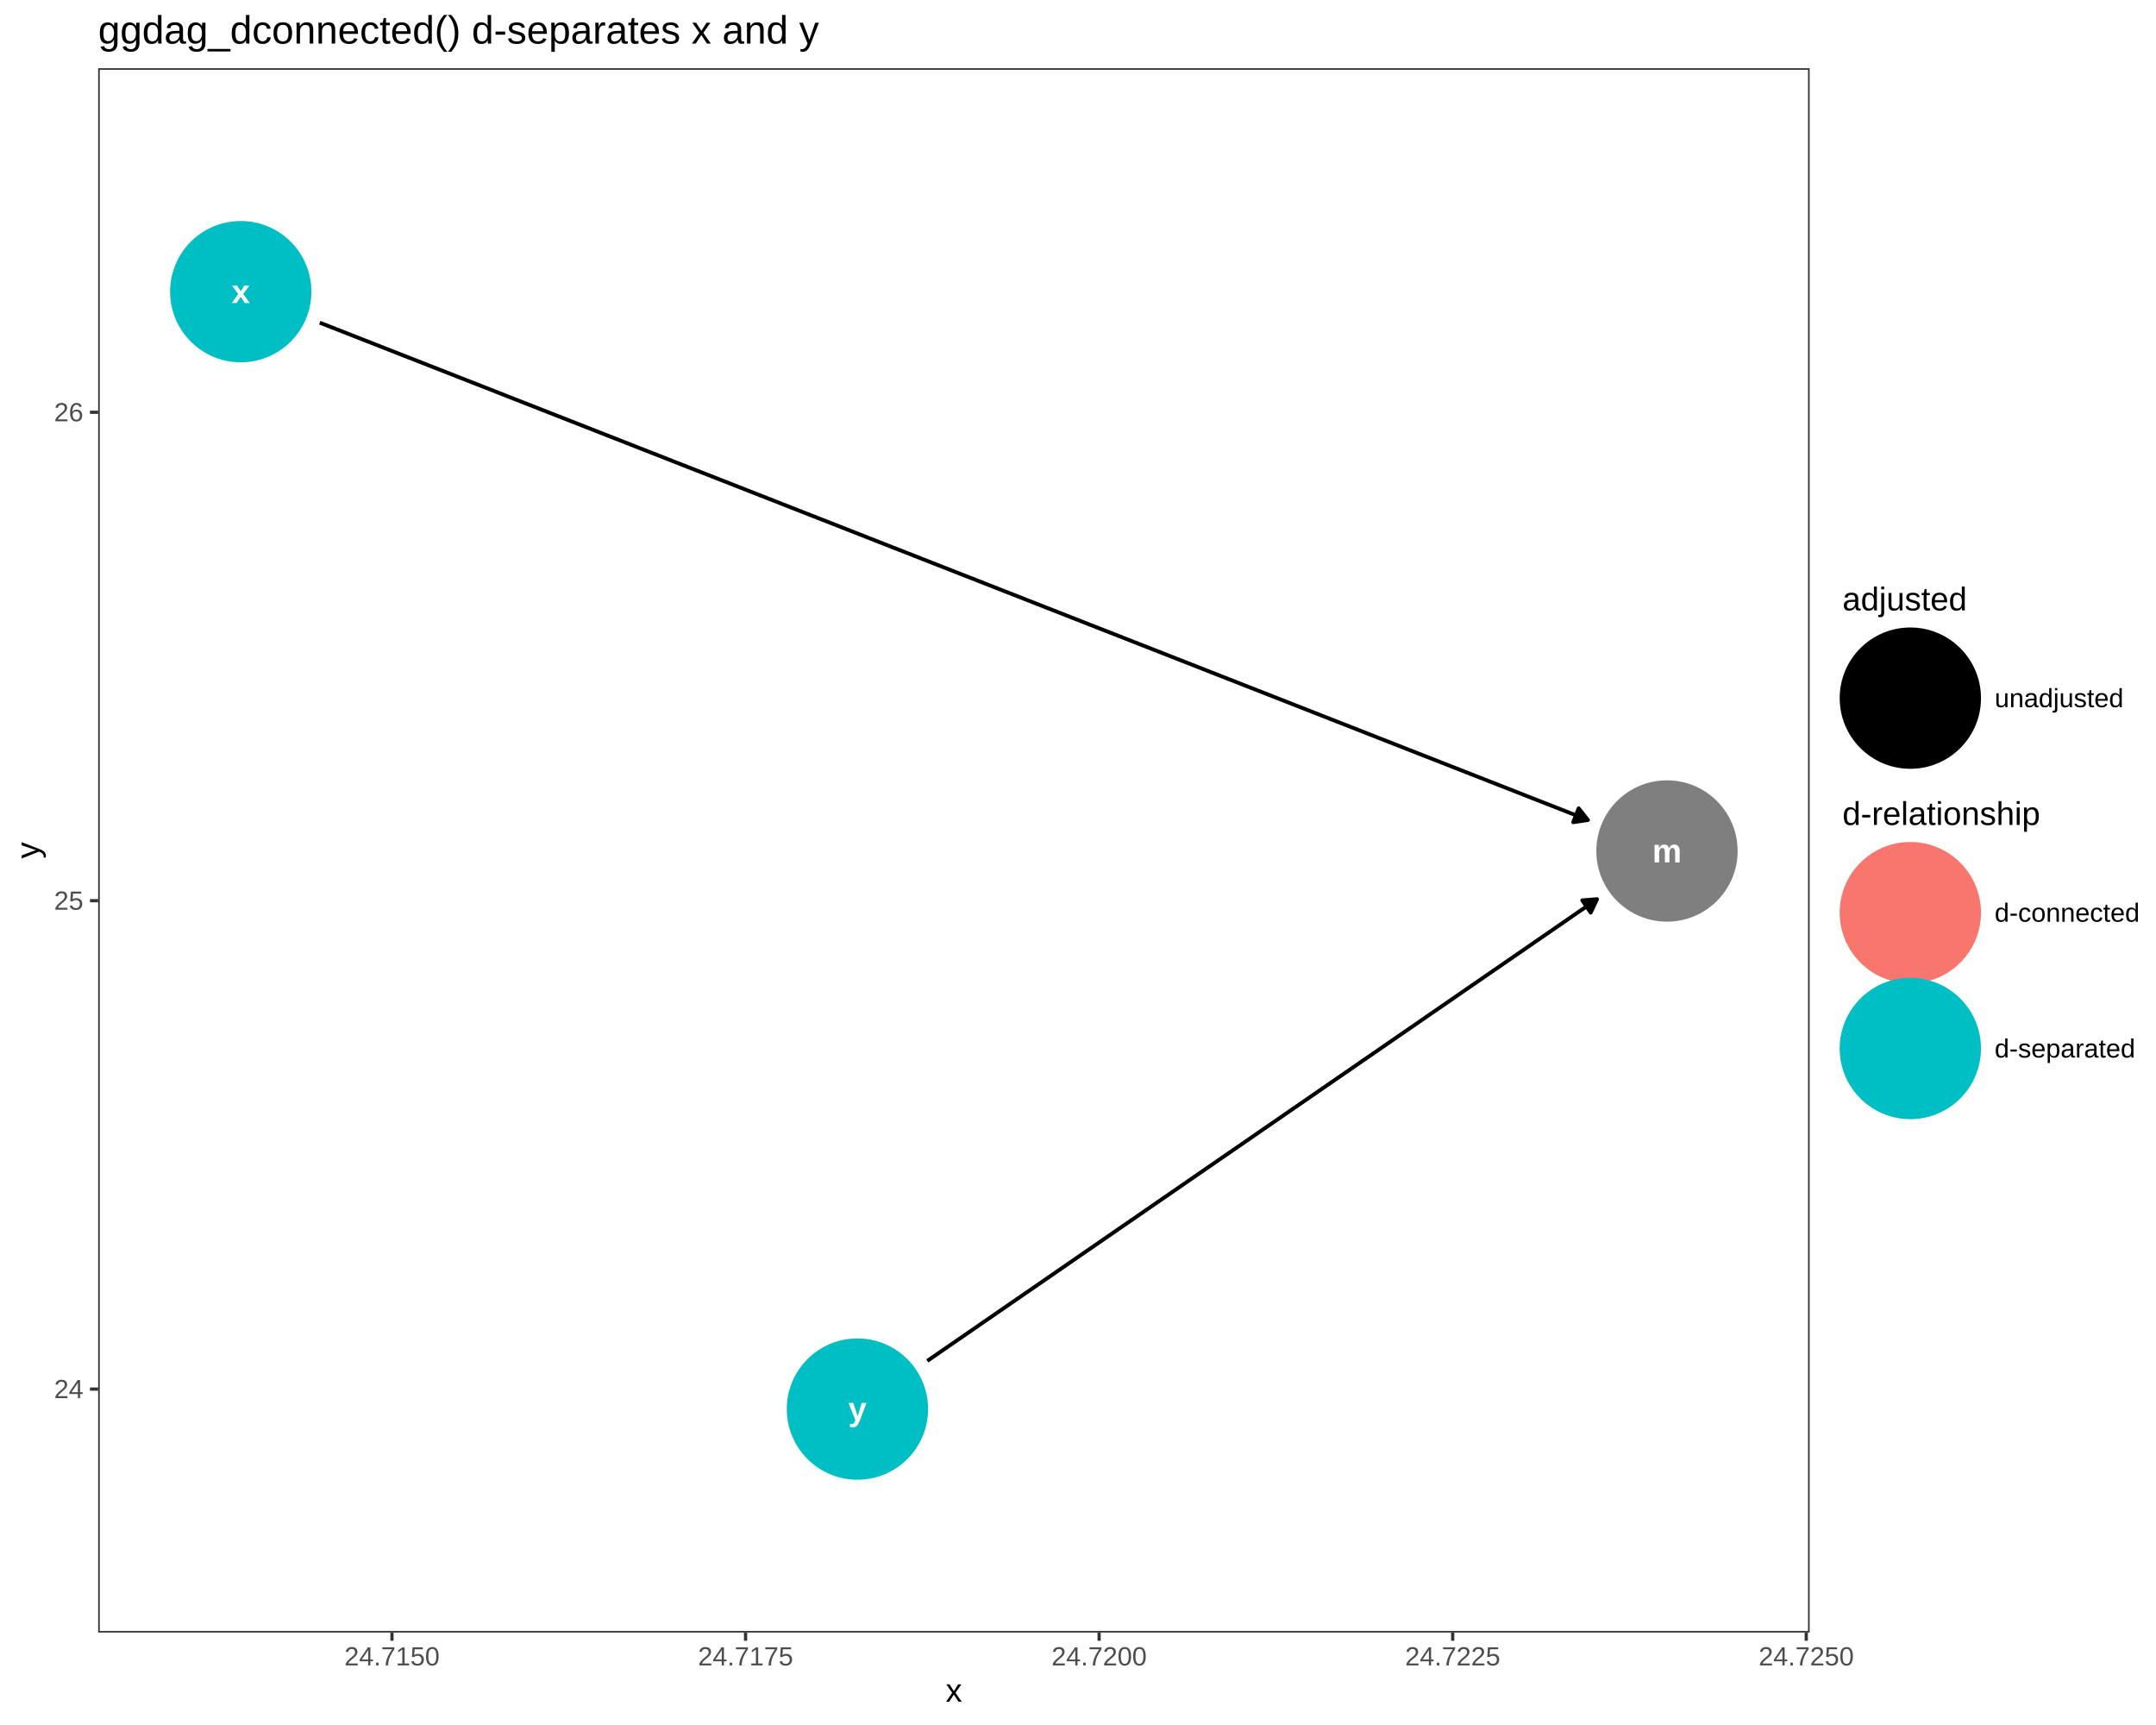
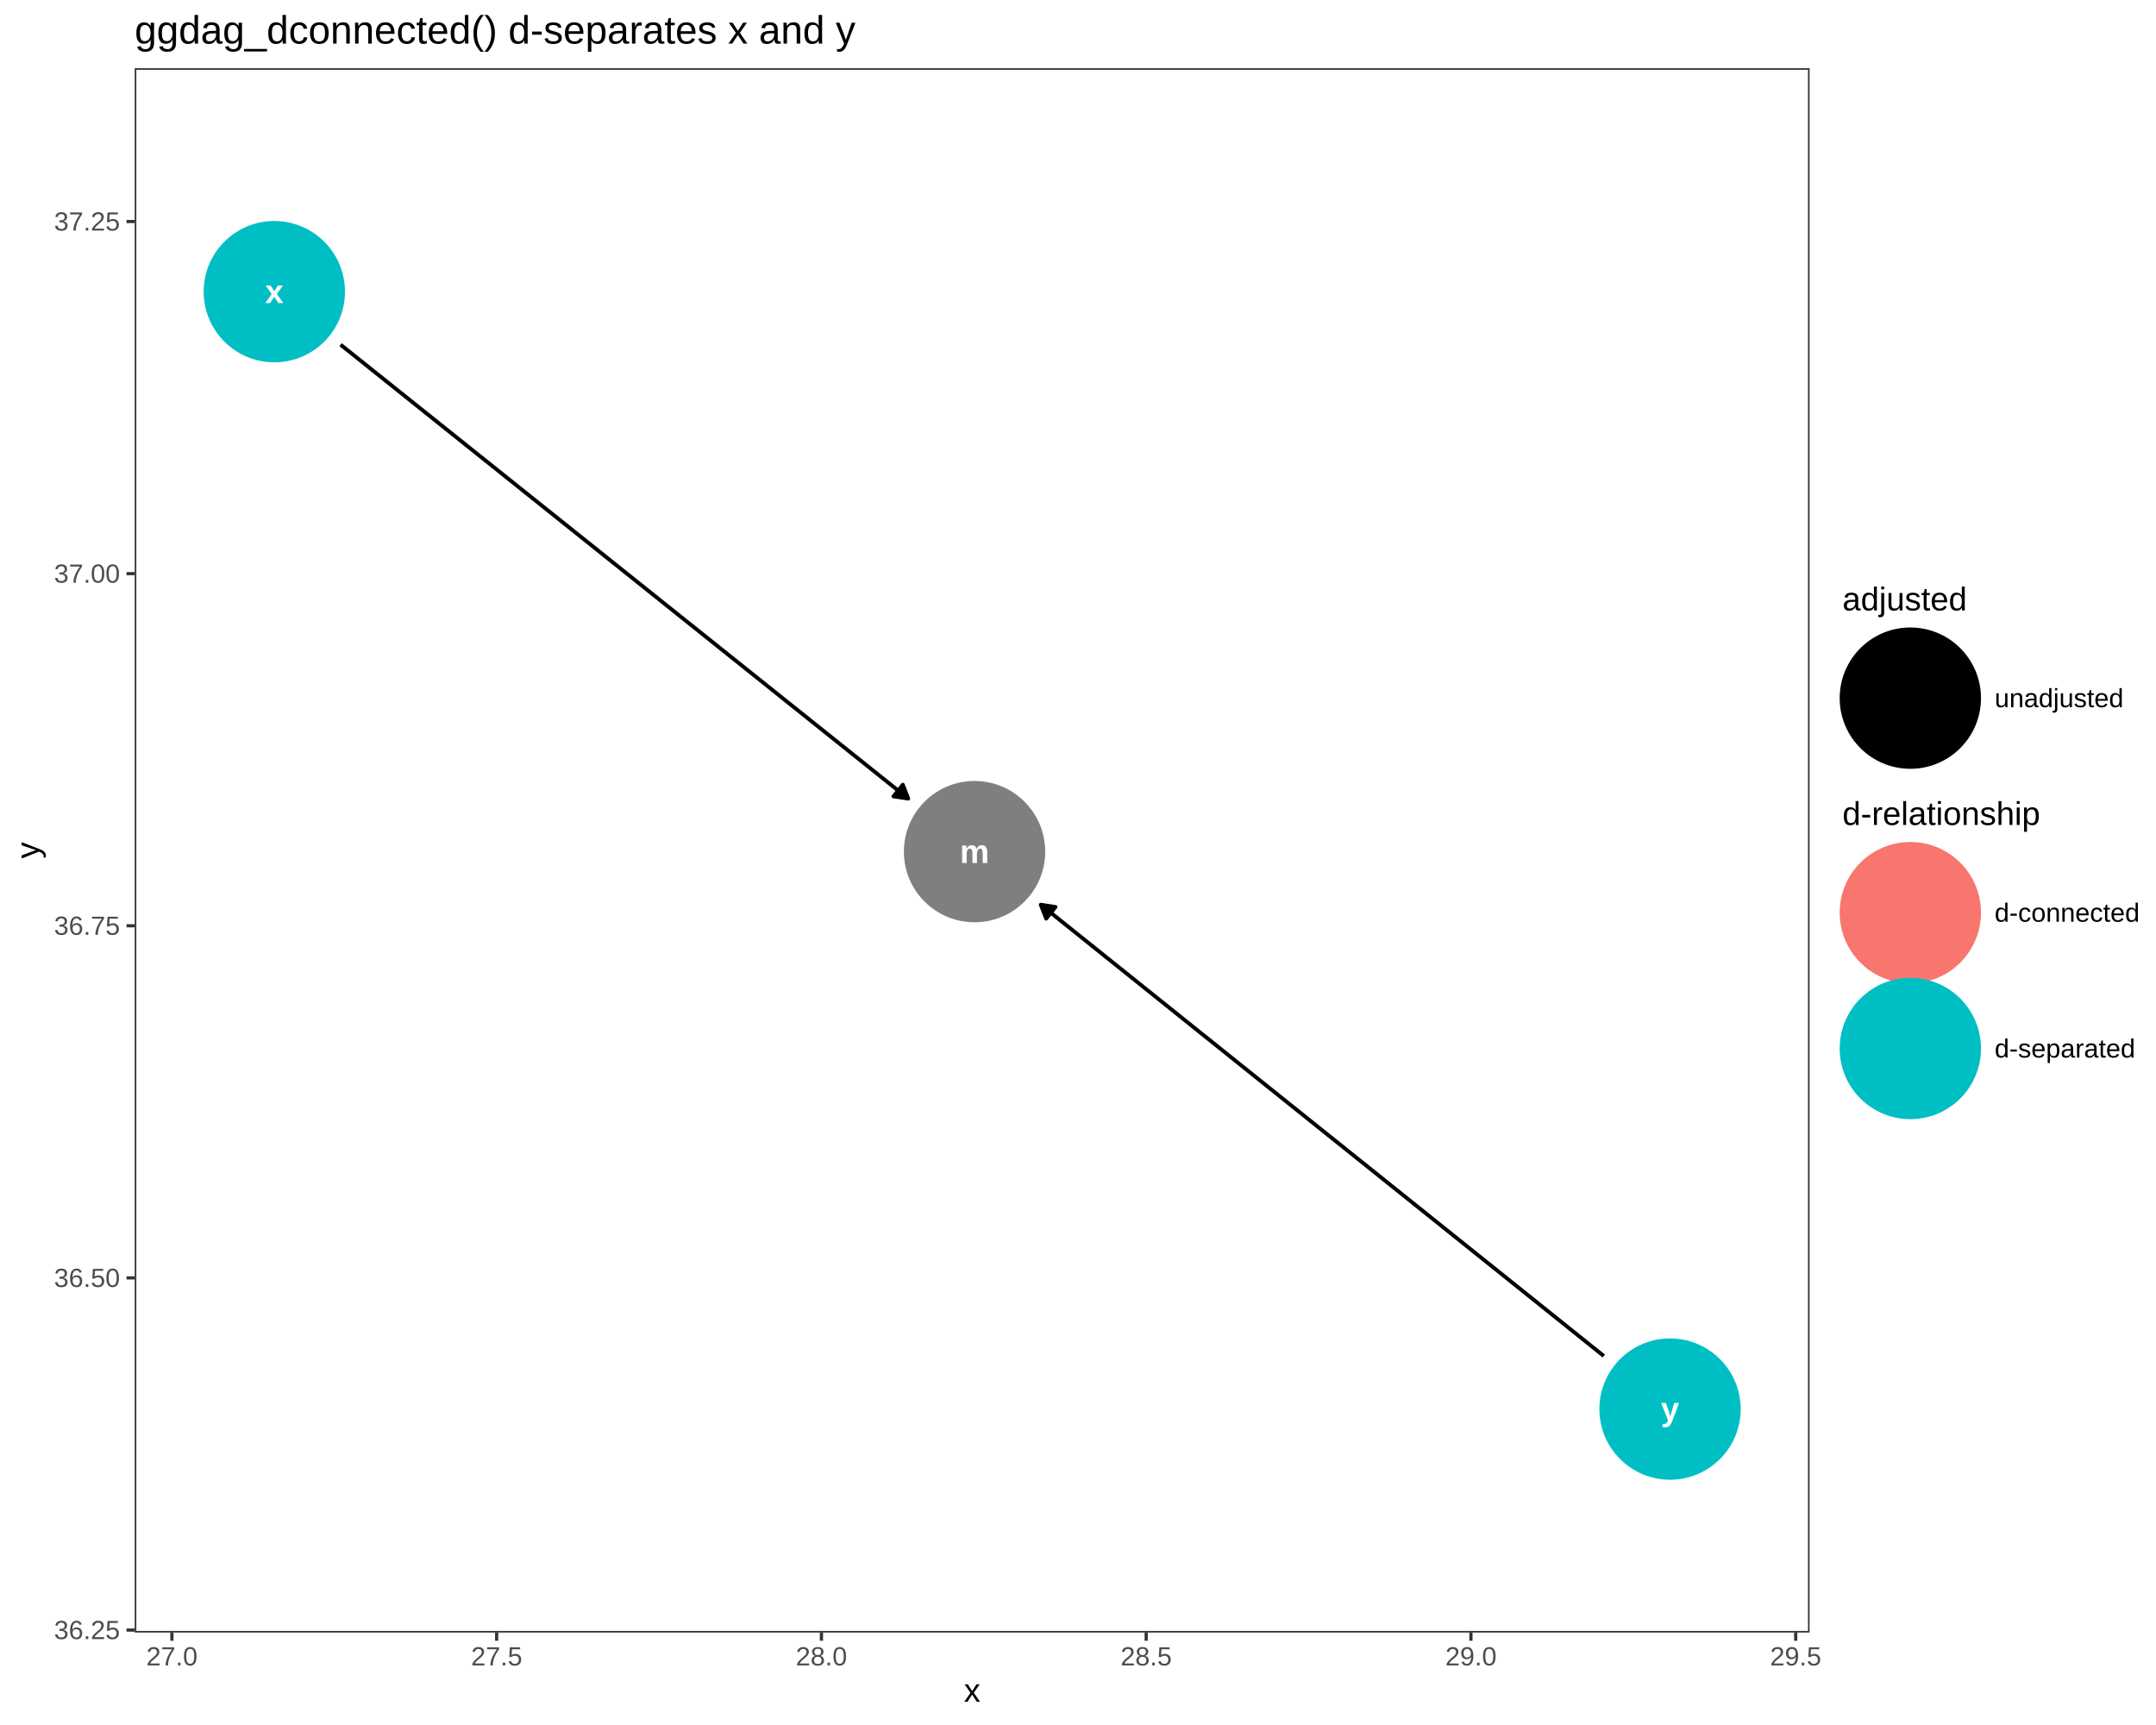
<svg xmlns="http://www.w3.org/2000/svg" viewBox="0 0 720.00 576.00">
  <defs>
    <style type="text/css">
    line, polyline, polygon, path, rect, circle {
      fill: none;
      stroke: #000000;
      stroke-linecap: round;
      stroke-linejoin: round;
      stroke-miterlimit: 10.00;
    }
  </style>
  </defs>
  <rect width="100%" height="100%" style="stroke: none; fill: #FFFFFF;" />
  <rect x="0.00" y="0.00" width="720.00" height="576.00" style="stroke-width: 1.07; stroke: #FFFFFF; fill: #FFFFFF;" />
  <defs>
-     <clipPath id="cpMzIuNzh8NjA0LjMyfDU0NS4xM3wyMi43Nw==">
-       <rect x="32.78" y="22.77" width="571.55" height="522.36" />
+     <clipPath id="cpNDQuOTl8NjA0LjMyfDU0NS4xM3wyMi43Nw==">
+       <rect x="44.99" y="22.77" width="559.33" height="522.36" />
    </clipPath>
  </defs>
-   <rect x="32.78" y="22.77" width="571.55" height="522.36" style="stroke-width: 1.07; stroke: none; fill: #FFFFFF;" clip-path="url(#cpMzIuNzh8NjA0LjMyfDU0NS4xM3wyMi43Nw==)" />
-   <polyline points="106.79,107.74 109.27,108.71 114.08,110.60 118.89,112.49 123.70,114.37 128.51,116.26 133.33,118.15 138.14,120.03 142.95,121.92 147.76,123.80 152.57,125.69 157.38,127.58 162.19,129.46 167.00,131.35 171.81,133.24 176.62,135.12 181.44,137.01 186.25,138.90 191.06,140.78 195.87,142.67 200.68,144.56 205.49,146.44 210.30,148.33 215.11,150.22 219.92,152.10 224.73,153.99 229.55,155.88 234.36,157.76 239.17,159.65 243.98,161.53 248.79,163.42 253.60,165.31 258.41,167.19 263.22,169.08 268.03,170.97 272.84,172.85 277.66,174.74 282.47,176.63 287.28,178.51 292.09,180.40 296.90,182.29 301.71,184.17 306.52,186.06 311.33,187.95 316.14,189.83 320.95,191.72 325.77,193.60 330.58,195.49 335.39,197.38 340.20,199.26 345.01,201.15 349.82,203.04 354.63,204.92 359.44,206.81 364.25,208.70 369.06,210.58 373.88,212.47 378.69,214.36 383.50,216.24 388.31,218.13 393.12,220.02 397.93,221.90 402.74,223.79 407.55,225.68 412.36,227.56 417.17,229.45 421.98,231.33 426.80,233.22 431.61,235.11 436.42,236.99 441.23,238.88 446.04,240.77 450.85,242.65 455.66,244.54 460.47,246.43 465.28,248.31 470.09,250.20 474.91,252.09 479.72,253.97 484.53,255.86 489.34,257.75 494.15,259.63 498.96,261.52 503.77,263.40 508.58,265.29 513.39,267.18 518.20,269.06 523.02,270.95 527.83,272.84 530.30,273.81 " style="stroke-width: 1.28; stroke-linecap: butt;" clip-path="url(#cpMzIuNzh8NjA0LjMyfDU0NS4xM3wyMi43Nw==)" />
-   <polygon points="525.38,274.55 530.30,273.81 527.20,269.91 " style="stroke-width: 1.28; stroke-linecap: butt; fill: #000000;" clip-path="url(#cpMzIuNzh8NjA0LjMyfDU0NS4xM3wyMi43Nw==)" />
-   <polyline points="309.68,454.42 310.91,453.57 313.65,451.68 316.38,449.80 319.11,447.92 321.84,446.04 324.57,444.16 327.30,442.27 330.03,440.39 332.76,438.51 335.49,436.63 338.22,434.74 340.95,432.86 343.69,430.98 346.42,429.10 349.15,427.21 351.88,425.33 354.61,423.45 357.34,421.57 360.07,419.68 362.80,417.80 365.53,415.92 368.26,414.04 370.99,412.16 373.72,410.27 376.46,408.39 379.19,406.51 381.92,404.63 384.65,402.74 387.38,400.86 390.11,398.98 392.84,397.10 395.57,395.21 398.30,393.33 401.03,391.45 403.76,389.57 406.50,387.68 409.23,385.80 411.96,383.92 414.69,382.04 417.42,380.16 420.15,378.27 422.88,376.39 425.61,374.51 428.34,372.63 431.07,370.74 433.80,368.86 436.53,366.98 439.27,365.10 442.00,363.21 444.73,361.33 447.46,359.45 450.19,357.57 452.92,355.69 455.65,353.80 458.38,351.92 461.11,350.04 463.84,348.16 466.57,346.27 469.31,344.39 472.04,342.51 474.77,340.63 477.50,338.74 480.23,336.86 482.96,334.98 485.69,333.10 488.42,331.21 491.15,329.33 493.88,327.45 496.61,325.57 499.34,323.69 502.08,321.80 504.81,319.92 507.54,318.04 510.27,316.16 513.00,314.27 515.73,312.39 518.46,310.51 521.19,308.63 523.92,306.74 526.65,304.86 529.38,302.98 532.12,301.10 533.35,300.24 " style="stroke-width: 1.28; stroke-linecap: butt;" clip-path="url(#cpMzIuNzh8NjA0LjMyfDU0NS4xM3wyMi43Nw==)" />
-   <polygon points="531.22,304.74 533.35,300.24 528.39,300.64 " style="stroke-width: 1.28; stroke-linecap: butt; fill: #000000;" clip-path="url(#cpMzIuNzh8NjA0LjMyfDU0NS4xM3wyMi43Nw==)" />
-   <circle cx="80.40" cy="97.39" r="17.43pt" style="stroke-width: 0.71; stroke: #00BFC4; fill: #00BFC4;" clip-path="url(#cpMzIuNzh8NjA0LjMyfDU0NS4xM3wyMi43Nw==)" />
-   <circle cx="286.34" cy="470.51" r="17.43pt" style="stroke-width: 0.71; stroke: #00BFC4; fill: #00BFC4;" clip-path="url(#cpMzIuNzh8NjA0LjMyfDU0NS4xM3wyMi43Nw==)" />
-   <circle cx="556.69" cy="284.16" r="17.43pt" style="stroke-width: 0.71; stroke: #7F7F7F; fill: #7F7F7F;" clip-path="url(#cpMzIuNzh8NjA0LjMyfDU0NS4xM3wyMi43Nw==)" />
-   <g clip-path="url(#cpMzIuNzh8NjA0LjMyfDU0NS4xM3wyMi43Nw==)">
-     <text x="77.33" y="101.19" style="font-size: 11.04px; font-weight: bold; fill: #FFFFFF; font-family: Liberation Sans;" textLength="6.14px" lengthAdjust="spacingAndGlyphs">x</text>
+   <rect x="44.99" y="22.77" width="559.33" height="522.36" style="stroke-width: 1.07; stroke: none; fill: #FFFFFF;" clip-path="url(#cpNDQuOTl8NjA0LjMyfDU0NS4xM3wyMi43Nw==)" />
+   <polyline points="113.74,115.10 115.23,116.28 117.59,118.17 119.95,120.06 122.31,121.95 124.67,123.84 127.04,125.72 129.40,127.61 131.76,129.50 134.12,131.39 136.48,133.28 138.85,135.17 141.21,137.06 143.57,138.94 145.93,140.83 148.29,142.72 150.66,144.61 153.02,146.50 155.38,148.39 157.74,150.28 160.10,152.16 162.47,154.05 164.83,155.94 167.19,157.83 169.55,159.72 171.92,161.61 174.28,163.50 176.64,165.39 179.00,167.27 181.36,169.16 183.73,171.05 186.09,172.94 188.45,174.83 190.81,176.72 193.17,178.61 195.54,180.49 197.90,182.38 200.26,184.27 202.62,186.16 204.98,188.05 207.35,189.94 209.71,191.83 212.07,193.71 214.43,195.60 216.79,197.49 219.16,199.38 221.52,201.27 223.88,203.16 226.24,205.05 228.60,206.94 230.97,208.82 233.33,210.71 235.69,212.60 238.05,214.49 240.41,216.38 242.78,218.27 245.14,220.16 247.50,222.04 249.86,223.93 252.23,225.82 254.59,227.71 256.95,229.60 259.31,231.49 261.67,233.38 264.04,235.27 266.40,237.15 268.76,239.04 271.12,240.93 273.48,242.82 275.85,244.71 278.21,246.60 280.57,248.49 282.93,250.37 285.29,252.26 287.66,254.15 290.02,256.04 292.38,257.93 294.74,259.82 297.10,261.71 299.47,263.59 301.83,265.48 303.31,266.67 " style="stroke-width: 1.28; stroke-linecap: butt;" clip-path="url(#cpNDQuOTl8NjA0LjMyfDU0NS4xM3wyMi43Nw==)" />
+   <polygon points="298.38,265.92 303.31,266.67 301.50,262.03 " style="stroke-width: 1.28; stroke-linecap: butt; fill: #000000;" clip-path="url(#cpNDQuOTl8NjA0LjMyfDU0NS4xM3wyMi43Nw==)" />
+   <polyline points="535.59,452.78 534.25,451.71 531.90,449.83 529.56,447.95 527.21,446.07 524.87,444.19 522.52,442.31 520.17,440.42 517.83,438.54 515.48,436.66 513.14,434.78 510.79,432.90 508.44,431.02 506.10,429.14 503.75,427.26 501.41,425.38 499.06,423.50 496.71,421.62 494.37,419.74 492.02,417.86 489.67,415.98 487.33,414.10 484.98,412.22 482.64,410.34 480.29,408.46 477.94,406.58 475.60,404.70 473.25,402.82 470.91,400.94 468.56,399.06 466.21,397.18 463.87,395.30 461.52,393.42 459.18,391.54 456.83,389.66 454.48,387.78 452.14,385.90 449.79,384.02 447.45,382.14 445.10,380.26 442.75,378.38 440.41,376.50 438.06,374.62 435.71,372.74 433.37,370.86 431.02,368.98 428.68,367.10 426.33,365.22 423.98,363.34 421.64,361.46 419.29,359.58 416.95,357.70 414.60,355.82 412.25,353.94 409.91,352.06 407.56,350.18 405.22,348.30 402.87,346.42 400.52,344.54 398.18,342.66 395.83,340.78 393.49,338.90 391.14,337.01 388.79,335.13 386.45,333.25 384.10,331.37 381.75,329.49 379.41,327.61 377.06,325.73 374.72,323.85 372.37,321.97 370.02,320.09 367.68,318.21 365.33,316.33 362.99,314.45 360.64,312.57 358.29,310.69 355.95,308.81 353.60,306.93 351.26,305.05 348.91,303.17 347.57,302.10 " style="stroke-width: 1.28; stroke-linecap: butt;" clip-path="url(#cpNDQuOTl8NjA0LjMyfDU0NS4xM3wyMi43Nw==)" />
+   <polygon points="352.49,302.85 347.57,302.10 349.38,306.74 " style="stroke-width: 1.28; stroke-linecap: butt; fill: #000000;" clip-path="url(#cpNDQuOTl8NjA0LjMyfDU0NS4xM3wyMi43Nw==)" />
+   <circle cx="91.61" cy="97.39" r="17.43pt" style="stroke-width: 0.71; stroke: #00BFC4; fill: #00BFC4;" clip-path="url(#cpNDQuOTl8NjA0LjMyfDU0NS4xM3wyMi43Nw==)" />
+   <circle cx="557.71" cy="470.51" r="17.43pt" style="stroke-width: 0.71; stroke: #00BFC4; fill: #00BFC4;" clip-path="url(#cpNDQuOTl8NjA0LjMyfDU0NS4xM3wyMi43Nw==)" />
+   <circle cx="325.45" cy="284.37" r="17.43pt" style="stroke-width: 0.71; stroke: #7F7F7F; fill: #7F7F7F;" clip-path="url(#cpNDQuOTl8NjA0LjMyfDU0NS4xM3wyMi43Nw==)" />
+   <g clip-path="url(#cpNDQuOTl8NjA0LjMyfDU0NS4xM3wyMi43Nw==)">
+     <text x="88.53" y="101.19" style="font-size: 11.04px; font-weight: bold; fill: #FFFFFF; font-family: Liberation Sans;" textLength="6.14px" lengthAdjust="spacingAndGlyphs">x</text>
  </g>
-   <g clip-path="url(#cpMzIuNzh8NjA0LjMyfDU0NS4xM3wyMi43Nw==)">
-     <text x="283.27" y="474.30" style="font-size: 11.04px; font-weight: bold; fill: #FFFFFF; font-family: Liberation Sans;" textLength="6.14px" lengthAdjust="spacingAndGlyphs">y</text>
+   <g clip-path="url(#cpNDQuOTl8NjA0LjMyfDU0NS4xM3wyMi43Nw==)">
+     <text x="554.64" y="474.30" style="font-size: 11.04px; font-weight: bold; fill: #FFFFFF; font-family: Liberation Sans;" textLength="6.14px" lengthAdjust="spacingAndGlyphs">y</text>
  </g>
-   <g clip-path="url(#cpMzIuNzh8NjA0LjMyfDU0NS4xM3wyMi43Nw==)">
-     <text x="551.79" y="287.95" style="font-size: 11.04px; font-weight: bold; fill: #FFFFFF; font-family: Liberation Sans;" textLength="9.81px" lengthAdjust="spacingAndGlyphs">m</text>
+   <g clip-path="url(#cpNDQuOTl8NjA0LjMyfDU0NS4xM3wyMi43Nw==)">
+     <text x="320.54" y="288.17" style="font-size: 11.04px; font-weight: bold; fill: #FFFFFF; font-family: Liberation Sans;" textLength="9.81px" lengthAdjust="spacingAndGlyphs">m</text>
  </g>
-   <rect x="32.78" y="22.77" width="571.55" height="522.36" style="stroke-width: 1.07; stroke: #333333;" clip-path="url(#cpMzIuNzh8NjA0LjMyfDU0NS4xM3wyMi43Nw==)" />
+   <rect x="44.99" y="22.77" width="559.33" height="522.36" style="stroke-width: 1.07; stroke: #333333;" clip-path="url(#cpNDQuOTl8NjA0LjMyfDU0NS4xM3wyMi43Nw==)" />
  <defs>
    <clipPath id="cpMC4wMHw3MjAuMDB8NTc2LjAwfDAuMDA=">
      <rect x="0.00" y="0.00" width="720.00" height="576.00" />
    </clipPath>
  </defs>
  <g clip-path="url(#cpMC4wMHw3MjAuMDB8NTc2LjAwfDAuMDA=)">
-     <text x="18.06" y="466.86" style="font-size: 8.80px; fill: #4D4D4D; font-family: Liberation Sans;" textLength="9.78px" lengthAdjust="spacingAndGlyphs">24</text>
+     <text x="18.06" y="547.32" style="font-size: 8.80px; fill: #4D4D4D; font-family: Liberation Sans;" textLength="22.00px" lengthAdjust="spacingAndGlyphs">36.25</text>
  </g>
  <g clip-path="url(#cpMC4wMHw3MjAuMDB8NTc2LjAwfDAuMDA=)">
-     <text x="18.06" y="303.77" style="font-size: 8.80px; fill: #4D4D4D; font-family: Liberation Sans;" textLength="9.78px" lengthAdjust="spacingAndGlyphs">25</text>
+     <text x="18.06" y="429.74" style="font-size: 8.80px; fill: #4D4D4D; font-family: Liberation Sans;" textLength="22.00px" lengthAdjust="spacingAndGlyphs">36.50</text>
  </g>
  <g clip-path="url(#cpMC4wMHw3MjAuMDB8NTc2LjAwfDAuMDA=)">
-     <text x="18.06" y="140.68" style="font-size: 8.80px; fill: #4D4D4D; font-family: Liberation Sans;" textLength="9.78px" lengthAdjust="spacingAndGlyphs">26</text>
-   </g>
-   <polyline points="30.04,463.84 32.78,463.84 " style="stroke-width: 1.07; stroke: #333333; stroke-linecap: butt;" clip-path="url(#cpMC4wMHw3MjAuMDB8NTc2LjAwfDAuMDA=)" />
-   <polyline points="30.04,300.75 32.78,300.75 " style="stroke-width: 1.07; stroke: #333333; stroke-linecap: butt;" clip-path="url(#cpMC4wMHw3MjAuMDB8NTc2LjAwfDAuMDA=)" />
-   <polyline points="30.04,137.66 32.78,137.66 " style="stroke-width: 1.07; stroke: #333333; stroke-linecap: butt;" clip-path="url(#cpMC4wMHw3MjAuMDB8NTc2LjAwfDAuMDA=)" />
-   <polyline points="130.90,547.87 130.90,545.13 " style="stroke-width: 1.07; stroke: #333333; stroke-linecap: butt;" clip-path="url(#cpMC4wMHw3MjAuMDB8NTc2LjAwfDAuMDA=)" />
-   <polyline points="248.98,547.87 248.98,545.13 " style="stroke-width: 1.07; stroke: #333333; stroke-linecap: butt;" clip-path="url(#cpMC4wMHw3MjAuMDB8NTc2LjAwfDAuMDA=)" />
-   <polyline points="367.05,547.87 367.05,545.13 " style="stroke-width: 1.07; stroke: #333333; stroke-linecap: butt;" clip-path="url(#cpMC4wMHw3MjAuMDB8NTc2LjAwfDAuMDA=)" />
-   <polyline points="485.13,547.87 485.13,545.13 " style="stroke-width: 1.07; stroke: #333333; stroke-linecap: butt;" clip-path="url(#cpMC4wMHw3MjAuMDB8NTc2LjAwfDAuMDA=)" />
-   <polyline points="603.20,547.87 603.20,545.13 " style="stroke-width: 1.07; stroke: #333333; stroke-linecap: butt;" clip-path="url(#cpMC4wMHw3MjAuMDB8NTc2LjAwfDAuMDA=)" />
-   <g clip-path="url(#cpMC4wMHw3MjAuMDB8NTc2LjAwfDAuMDA=)">
-     <text x="115.01" y="556.11" style="font-size: 8.80px; fill: #4D4D4D; font-family: Liberation Sans;" textLength="31.78px" lengthAdjust="spacingAndGlyphs">24.7150</text>
+     <text x="18.06" y="312.15" style="font-size: 8.80px; fill: #4D4D4D; font-family: Liberation Sans;" textLength="22.00px" lengthAdjust="spacingAndGlyphs">36.75</text>
  </g>
  <g clip-path="url(#cpMC4wMHw3MjAuMDB8NTc2LjAwfDAuMDA=)">
-     <text x="233.09" y="556.11" style="font-size: 8.80px; fill: #4D4D4D; font-family: Liberation Sans;" textLength="31.78px" lengthAdjust="spacingAndGlyphs">24.7175</text>
+     <text x="18.06" y="194.57" style="font-size: 8.80px; fill: #4D4D4D; font-family: Liberation Sans;" textLength="22.00px" lengthAdjust="spacingAndGlyphs">37.00</text>
  </g>
  <g clip-path="url(#cpMC4wMHw3MjAuMDB8NTc2LjAwfDAuMDA=)">
-     <text x="351.16" y="556.11" style="font-size: 8.80px; fill: #4D4D4D; font-family: Liberation Sans;" textLength="31.78px" lengthAdjust="spacingAndGlyphs">24.7200</text>
+     <text x="18.06" y="76.99" style="font-size: 8.80px; fill: #4D4D4D; font-family: Liberation Sans;" textLength="22.00px" lengthAdjust="spacingAndGlyphs">37.25</text>
+   </g>
+   <polyline points="42.25,544.30 44.99,544.30 " style="stroke-width: 1.07; stroke: #333333; stroke-linecap: butt;" clip-path="url(#cpMC4wMHw3MjAuMDB8NTc2LjAwfDAuMDA=)" />
+   <polyline points="42.25,426.71 44.99,426.71 " style="stroke-width: 1.07; stroke: #333333; stroke-linecap: butt;" clip-path="url(#cpMC4wMHw3MjAuMDB8NTc2LjAwfDAuMDA=)" />
+   <polyline points="42.25,309.13 44.99,309.13 " style="stroke-width: 1.07; stroke: #333333; stroke-linecap: butt;" clip-path="url(#cpMC4wMHw3MjAuMDB8NTc2LjAwfDAuMDA=)" />
+   <polyline points="42.25,191.55 44.99,191.55 " style="stroke-width: 1.07; stroke: #333333; stroke-linecap: butt;" clip-path="url(#cpMC4wMHw3MjAuMDB8NTc2LjAwfDAuMDA=)" />
+   <polyline points="42.25,73.97 44.99,73.97 " style="stroke-width: 1.07; stroke: #333333; stroke-linecap: butt;" clip-path="url(#cpMC4wMHw3MjAuMDB8NTc2LjAwfDAuMDA=)" />
+   <polyline points="57.41,547.87 57.41,545.13 " style="stroke-width: 1.07; stroke: #333333; stroke-linecap: butt;" clip-path="url(#cpMC4wMHw3MjAuMDB8NTc2LjAwfDAuMDA=)" />
+   <polyline points="165.86,547.87 165.86,545.13 " style="stroke-width: 1.07; stroke: #333333; stroke-linecap: butt;" clip-path="url(#cpMC4wMHw3MjAuMDB8NTc2LjAwfDAuMDA=)" />
+   <polyline points="274.32,547.87 274.32,545.13 " style="stroke-width: 1.07; stroke: #333333; stroke-linecap: butt;" clip-path="url(#cpMC4wMHw3MjAuMDB8NTc2LjAwfDAuMDA=)" />
+   <polyline points="382.77,547.87 382.77,545.13 " style="stroke-width: 1.07; stroke: #333333; stroke-linecap: butt;" clip-path="url(#cpMC4wMHw3MjAuMDB8NTc2LjAwfDAuMDA=)" />
+   <polyline points="491.22,547.87 491.22,545.13 " style="stroke-width: 1.07; stroke: #333333; stroke-linecap: butt;" clip-path="url(#cpMC4wMHw3MjAuMDB8NTc2LjAwfDAuMDA=)" />
+   <polyline points="599.68,547.87 599.68,545.13 " style="stroke-width: 1.07; stroke: #333333; stroke-linecap: butt;" clip-path="url(#cpMC4wMHw3MjAuMDB8NTc2LjAwfDAuMDA=)" />
+   <g clip-path="url(#cpMC4wMHw3MjAuMDB8NTc2LjAwfDAuMDA=)">
+     <text x="48.85" y="556.11" style="font-size: 8.80px; fill: #4D4D4D; font-family: Liberation Sans;" textLength="17.11px" lengthAdjust="spacingAndGlyphs">27.0</text>
  </g>
  <g clip-path="url(#cpMC4wMHw3MjAuMDB8NTc2LjAwfDAuMDA=)">
-     <text x="469.24" y="556.11" style="font-size: 8.80px; fill: #4D4D4D; font-family: Liberation Sans;" textLength="31.78px" lengthAdjust="spacingAndGlyphs">24.7225</text>
+     <text x="157.31" y="556.11" style="font-size: 8.80px; fill: #4D4D4D; font-family: Liberation Sans;" textLength="17.11px" lengthAdjust="spacingAndGlyphs">27.5</text>
  </g>
  <g clip-path="url(#cpMC4wMHw3MjAuMDB8NTc2LjAwfDAuMDA=)">
-     <text x="587.31" y="556.11" style="font-size: 8.80px; fill: #4D4D4D; font-family: Liberation Sans;" textLength="31.78px" lengthAdjust="spacingAndGlyphs">24.7250</text>
+     <text x="265.76" y="556.11" style="font-size: 8.80px; fill: #4D4D4D; font-family: Liberation Sans;" textLength="17.11px" lengthAdjust="spacingAndGlyphs">28.0</text>
  </g>
  <g clip-path="url(#cpMC4wMHw3MjAuMDB8NTc2LjAwfDAuMDA=)">
-     <text x="315.80" y="568.24" style="font-size: 11.00px; font-family: Liberation Sans;" textLength="5.50px" lengthAdjust="spacingAndGlyphs">x</text>
+     <text x="374.21" y="556.11" style="font-size: 8.80px; fill: #4D4D4D; font-family: Liberation Sans;" textLength="17.11px" lengthAdjust="spacingAndGlyphs">28.5</text>
+   </g>
+   <g clip-path="url(#cpMC4wMHw3MjAuMDB8NTc2LjAwfDAuMDA=)">
+     <text x="482.67" y="556.11" style="font-size: 8.80px; fill: #4D4D4D; font-family: Liberation Sans;" textLength="17.11px" lengthAdjust="spacingAndGlyphs">29.0</text>
+   </g>
+   <g clip-path="url(#cpMC4wMHw3MjAuMDB8NTc2LjAwfDAuMDA=)">
+     <text x="591.12" y="556.11" style="font-size: 8.80px; fill: #4D4D4D; font-family: Liberation Sans;" textLength="17.11px" lengthAdjust="spacingAndGlyphs">29.5</text>
+   </g>
+   <g clip-path="url(#cpMC4wMHw3MjAuMDB8NTc2LjAwfDAuMDA=)">
+     <text x="321.91" y="568.24" style="font-size: 11.00px; font-family: Liberation Sans;" textLength="5.50px" lengthAdjust="spacingAndGlyphs">x</text>
  </g>
  <g clip-path="url(#cpMC4wMHw3MjAuMDB8NTc2LjAwfDAuMDA=)">
    <text transform="translate(13.04,286.70) rotate(-90)" style="font-size: 11.00px; font-family: Liberation Sans;" textLength="5.50px" lengthAdjust="spacingAndGlyphs">y</text>
  </g>
  <rect x="615.28" y="195.12" width="93.87" height="60.68" style="stroke-width: 1.07; stroke: none; fill: #FFFFFF;" clip-path="url(#cpMC4wMHw3MjAuMDB8NTc2LjAwfDAuMDA=)" />
  <g clip-path="url(#cpMC4wMHw3MjAuMDB8NTc2LjAwfDAuMDA=)">
    <text x="615.28" y="203.82" style="font-size: 11.00px; font-family: Liberation Sans;" textLength="41.62px" lengthAdjust="spacingAndGlyphs">adjusted</text>
  </g>
  <rect x="615.28" y="210.44" width="45.35" height="45.35" style="stroke-width: 1.07; stroke: none; fill: #FFFFFF;" clip-path="url(#cpMC4wMHw3MjAuMDB8NTc2LjAwfDAuMDA=)" />
  <circle cx="637.96" cy="233.12" r="17.43pt" style="stroke-width: 0.71; fill: #000000;" clip-path="url(#cpMC4wMHw3MjAuMDB8NTc2LjAwfDAuMDA=)" />
  <g clip-path="url(#cpMC4wMHw3MjAuMDB8NTc2LjAwfDAuMDA=)">
    <text x="666.11" y="236.14" style="font-size: 8.80px; font-family: Liberation Sans;" textLength="43.03px" lengthAdjust="spacingAndGlyphs">unadjusted</text>
  </g>
  <rect x="615.28" y="266.75" width="99.24" height="106.03" style="stroke-width: 1.07; stroke: none; fill: #FFFFFF;" clip-path="url(#cpMC4wMHw3MjAuMDB8NTc2LjAwfDAuMDA=)" />
  <g clip-path="url(#cpMC4wMHw3MjAuMDB8NTc2LjAwfDAuMDA=)">
    <text x="615.28" y="275.46" style="font-size: 11.00px; font-family: Liberation Sans;" textLength="66.06px" lengthAdjust="spacingAndGlyphs">d-relationship</text>
  </g>
  <rect x="615.28" y="282.08" width="45.35" height="45.35" style="stroke-width: 1.07; stroke: none; fill: #FFFFFF;" clip-path="url(#cpMC4wMHw3MjAuMDB8NTc2LjAwfDAuMDA=)" />
  <line x1="619.82" y1="304.75" x2="656.10" y2="304.75" style="stroke-width: 1.28; stroke: #F8766D; stroke-linecap: butt;" clip-path="url(#cpMC4wMHw3MjAuMDB8NTc2LjAwfDAuMDA=)" />
  <circle cx="637.96" cy="304.75" r="17.43pt" style="stroke-width: 0.71; stroke: #F8766D; fill: #F8766D;" clip-path="url(#cpMC4wMHw3MjAuMDB8NTc2LjAwfDAuMDA=)" />
  <rect x="615.28" y="327.43" width="45.35" height="45.35" style="stroke-width: 1.07; stroke: none; fill: #FFFFFF;" clip-path="url(#cpMC4wMHw3MjAuMDB8NTc2LjAwfDAuMDA=)" />
  <line x1="619.82" y1="350.11" x2="656.10" y2="350.11" style="stroke-width: 1.28; stroke: #00BFC4; stroke-linecap: butt;" clip-path="url(#cpMC4wMHw3MjAuMDB8NTc2LjAwfDAuMDA=)" />
  <circle cx="637.96" cy="350.11" r="17.43pt" style="stroke-width: 0.71; stroke: #00BFC4; fill: #00BFC4;" clip-path="url(#cpMC4wMHw3MjAuMDB8NTc2LjAwfDAuMDA=)" />
  <g clip-path="url(#cpMC4wMHw3MjAuMDB8NTc2LjAwfDAuMDA=)">
    <text x="666.11" y="307.78" style="font-size: 8.80px; font-family: Liberation Sans;" textLength="48.41px" lengthAdjust="spacingAndGlyphs">d-connected</text>
  </g>
  <g clip-path="url(#cpMC4wMHw3MjAuMDB8NTc2LjAwfDAuMDA=)">
    <text x="666.11" y="353.13" style="font-size: 8.80px; font-family: Liberation Sans;" textLength="46.92px" lengthAdjust="spacingAndGlyphs">d-separated</text>
  </g>
  <g clip-path="url(#cpMC4wMHw3MjAuMDB8NTc2LjAwfDAuMDA=)">
-     <text x="32.78" y="14.56" style="font-size: 13.20px; font-family: Liberation Sans;" textLength="240.28px" lengthAdjust="spacingAndGlyphs">ggdag_dconnected() d-separates x and y</text>
+     <text x="44.99" y="14.56" style="font-size: 13.20px; font-family: Liberation Sans;" textLength="240.28px" lengthAdjust="spacingAndGlyphs">ggdag_dconnected() d-separates x and y</text>
  </g>
</svg>
